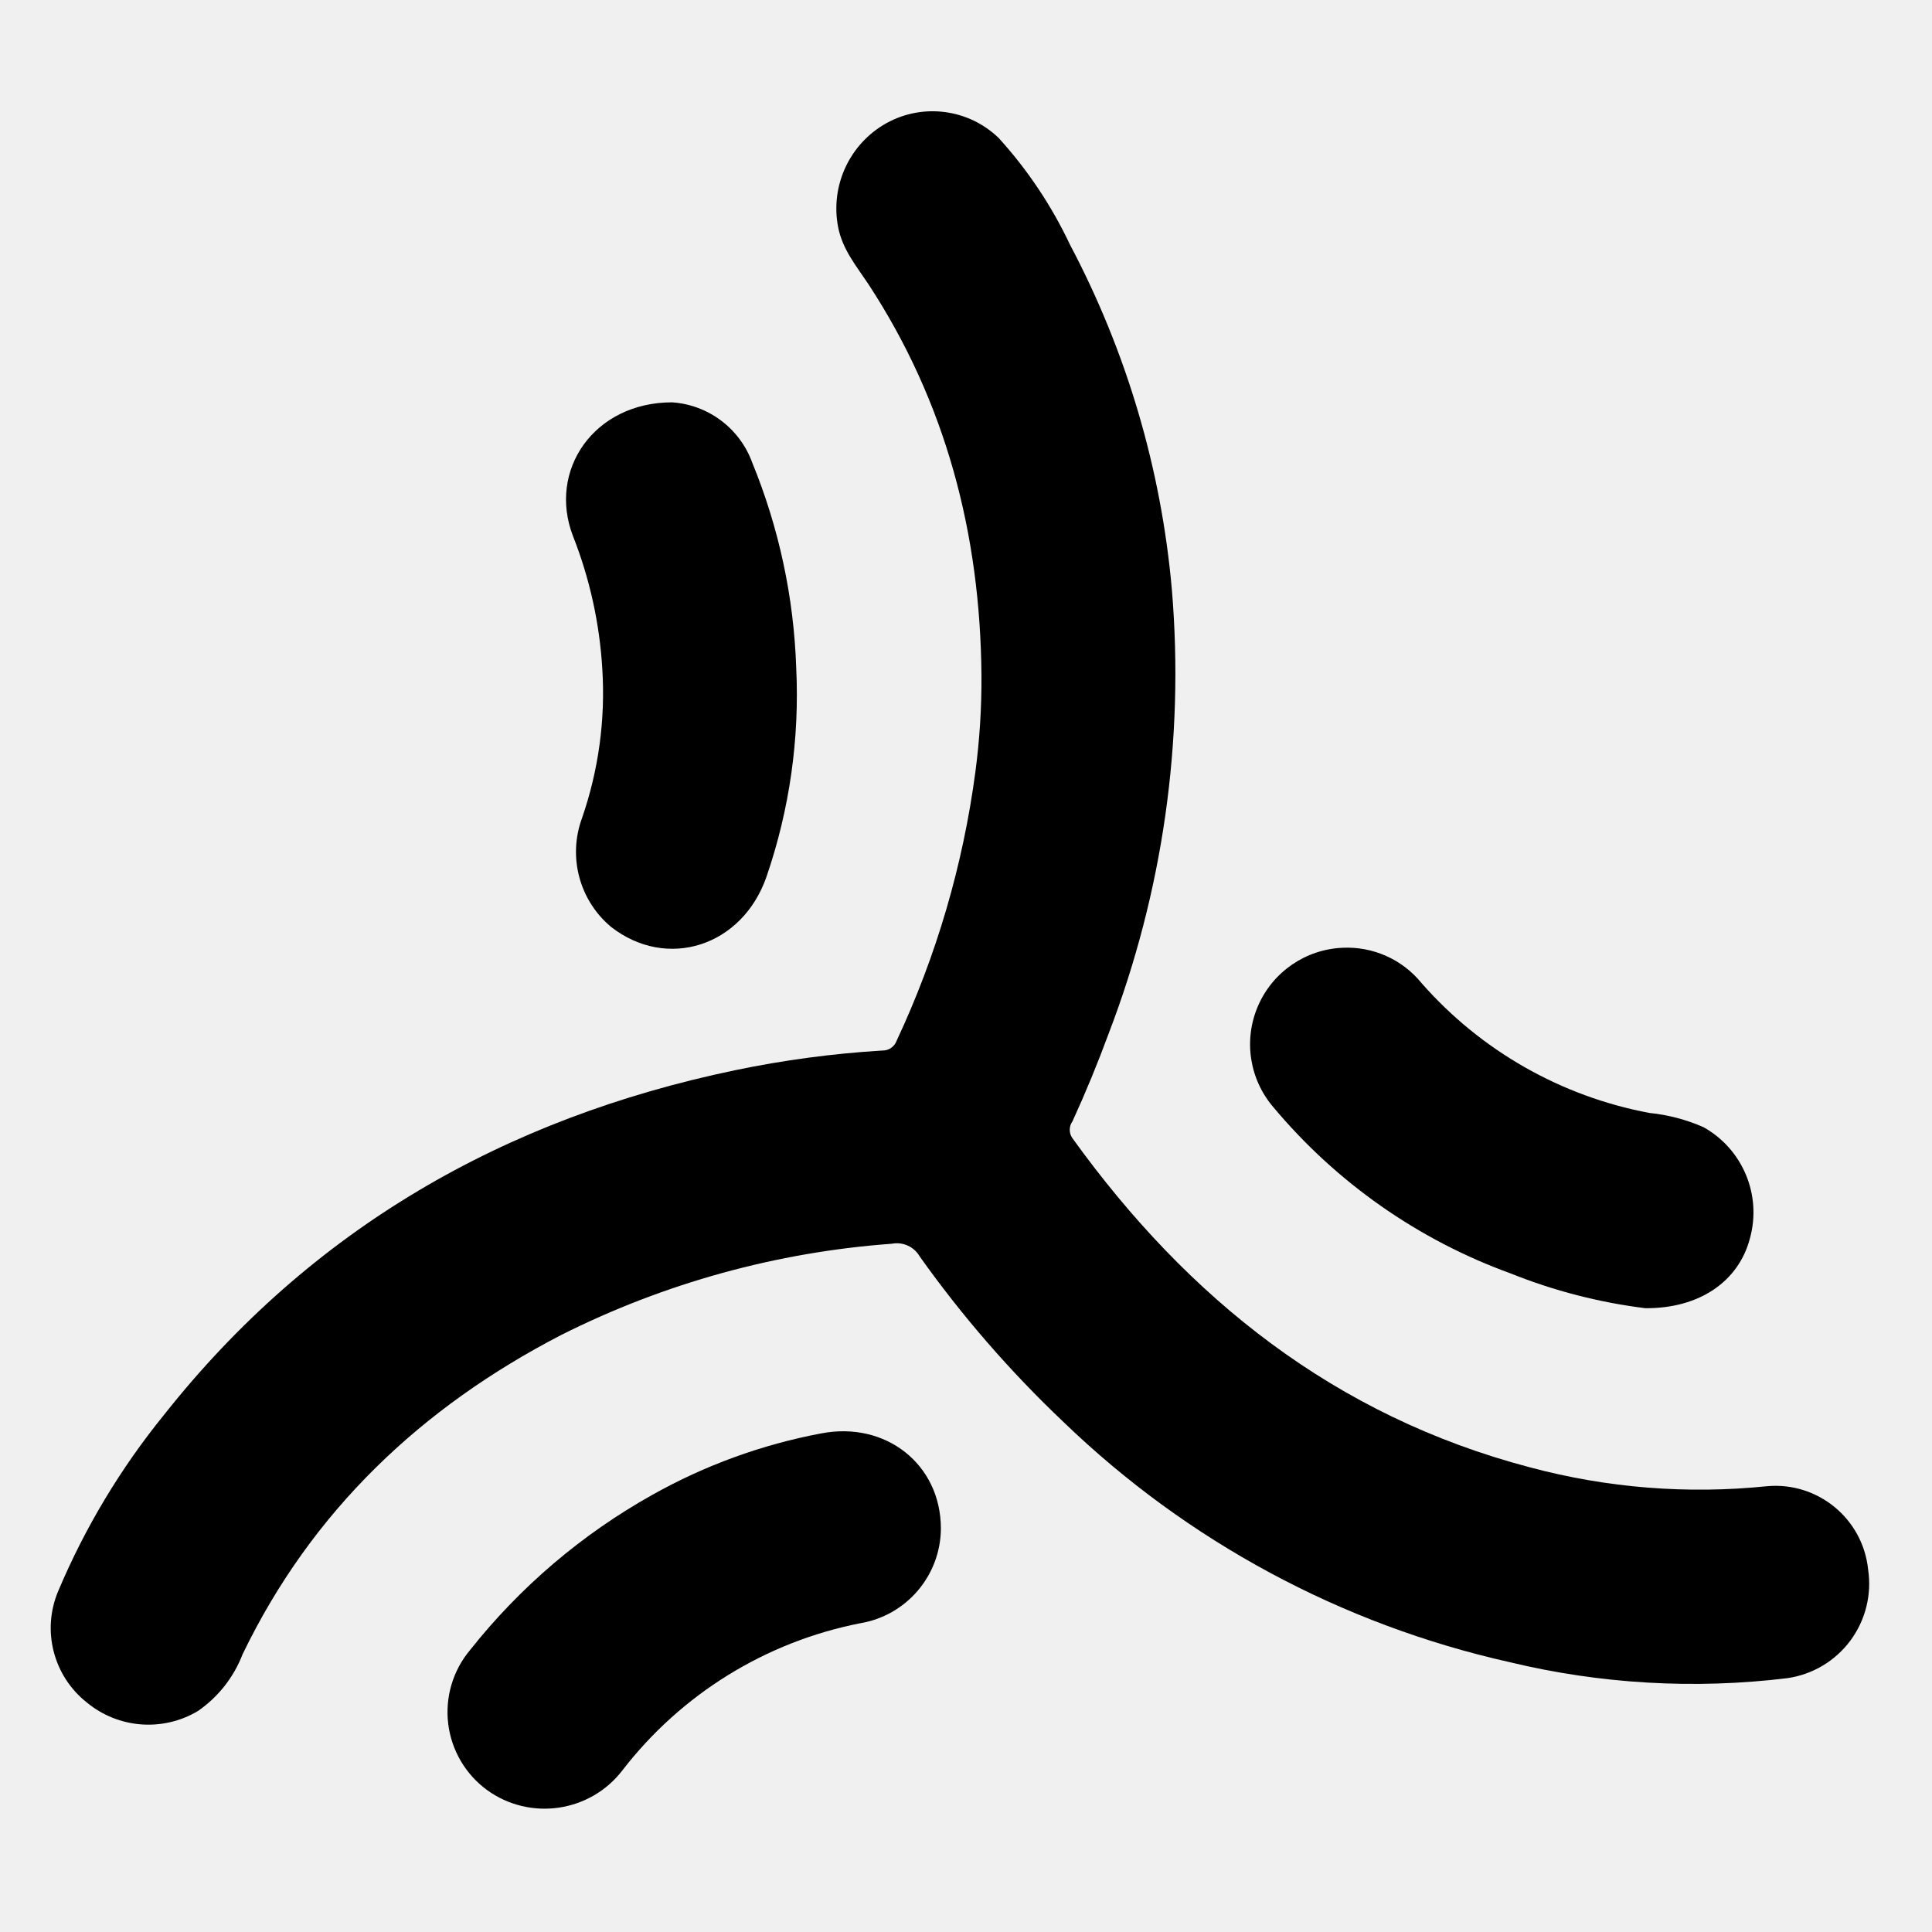
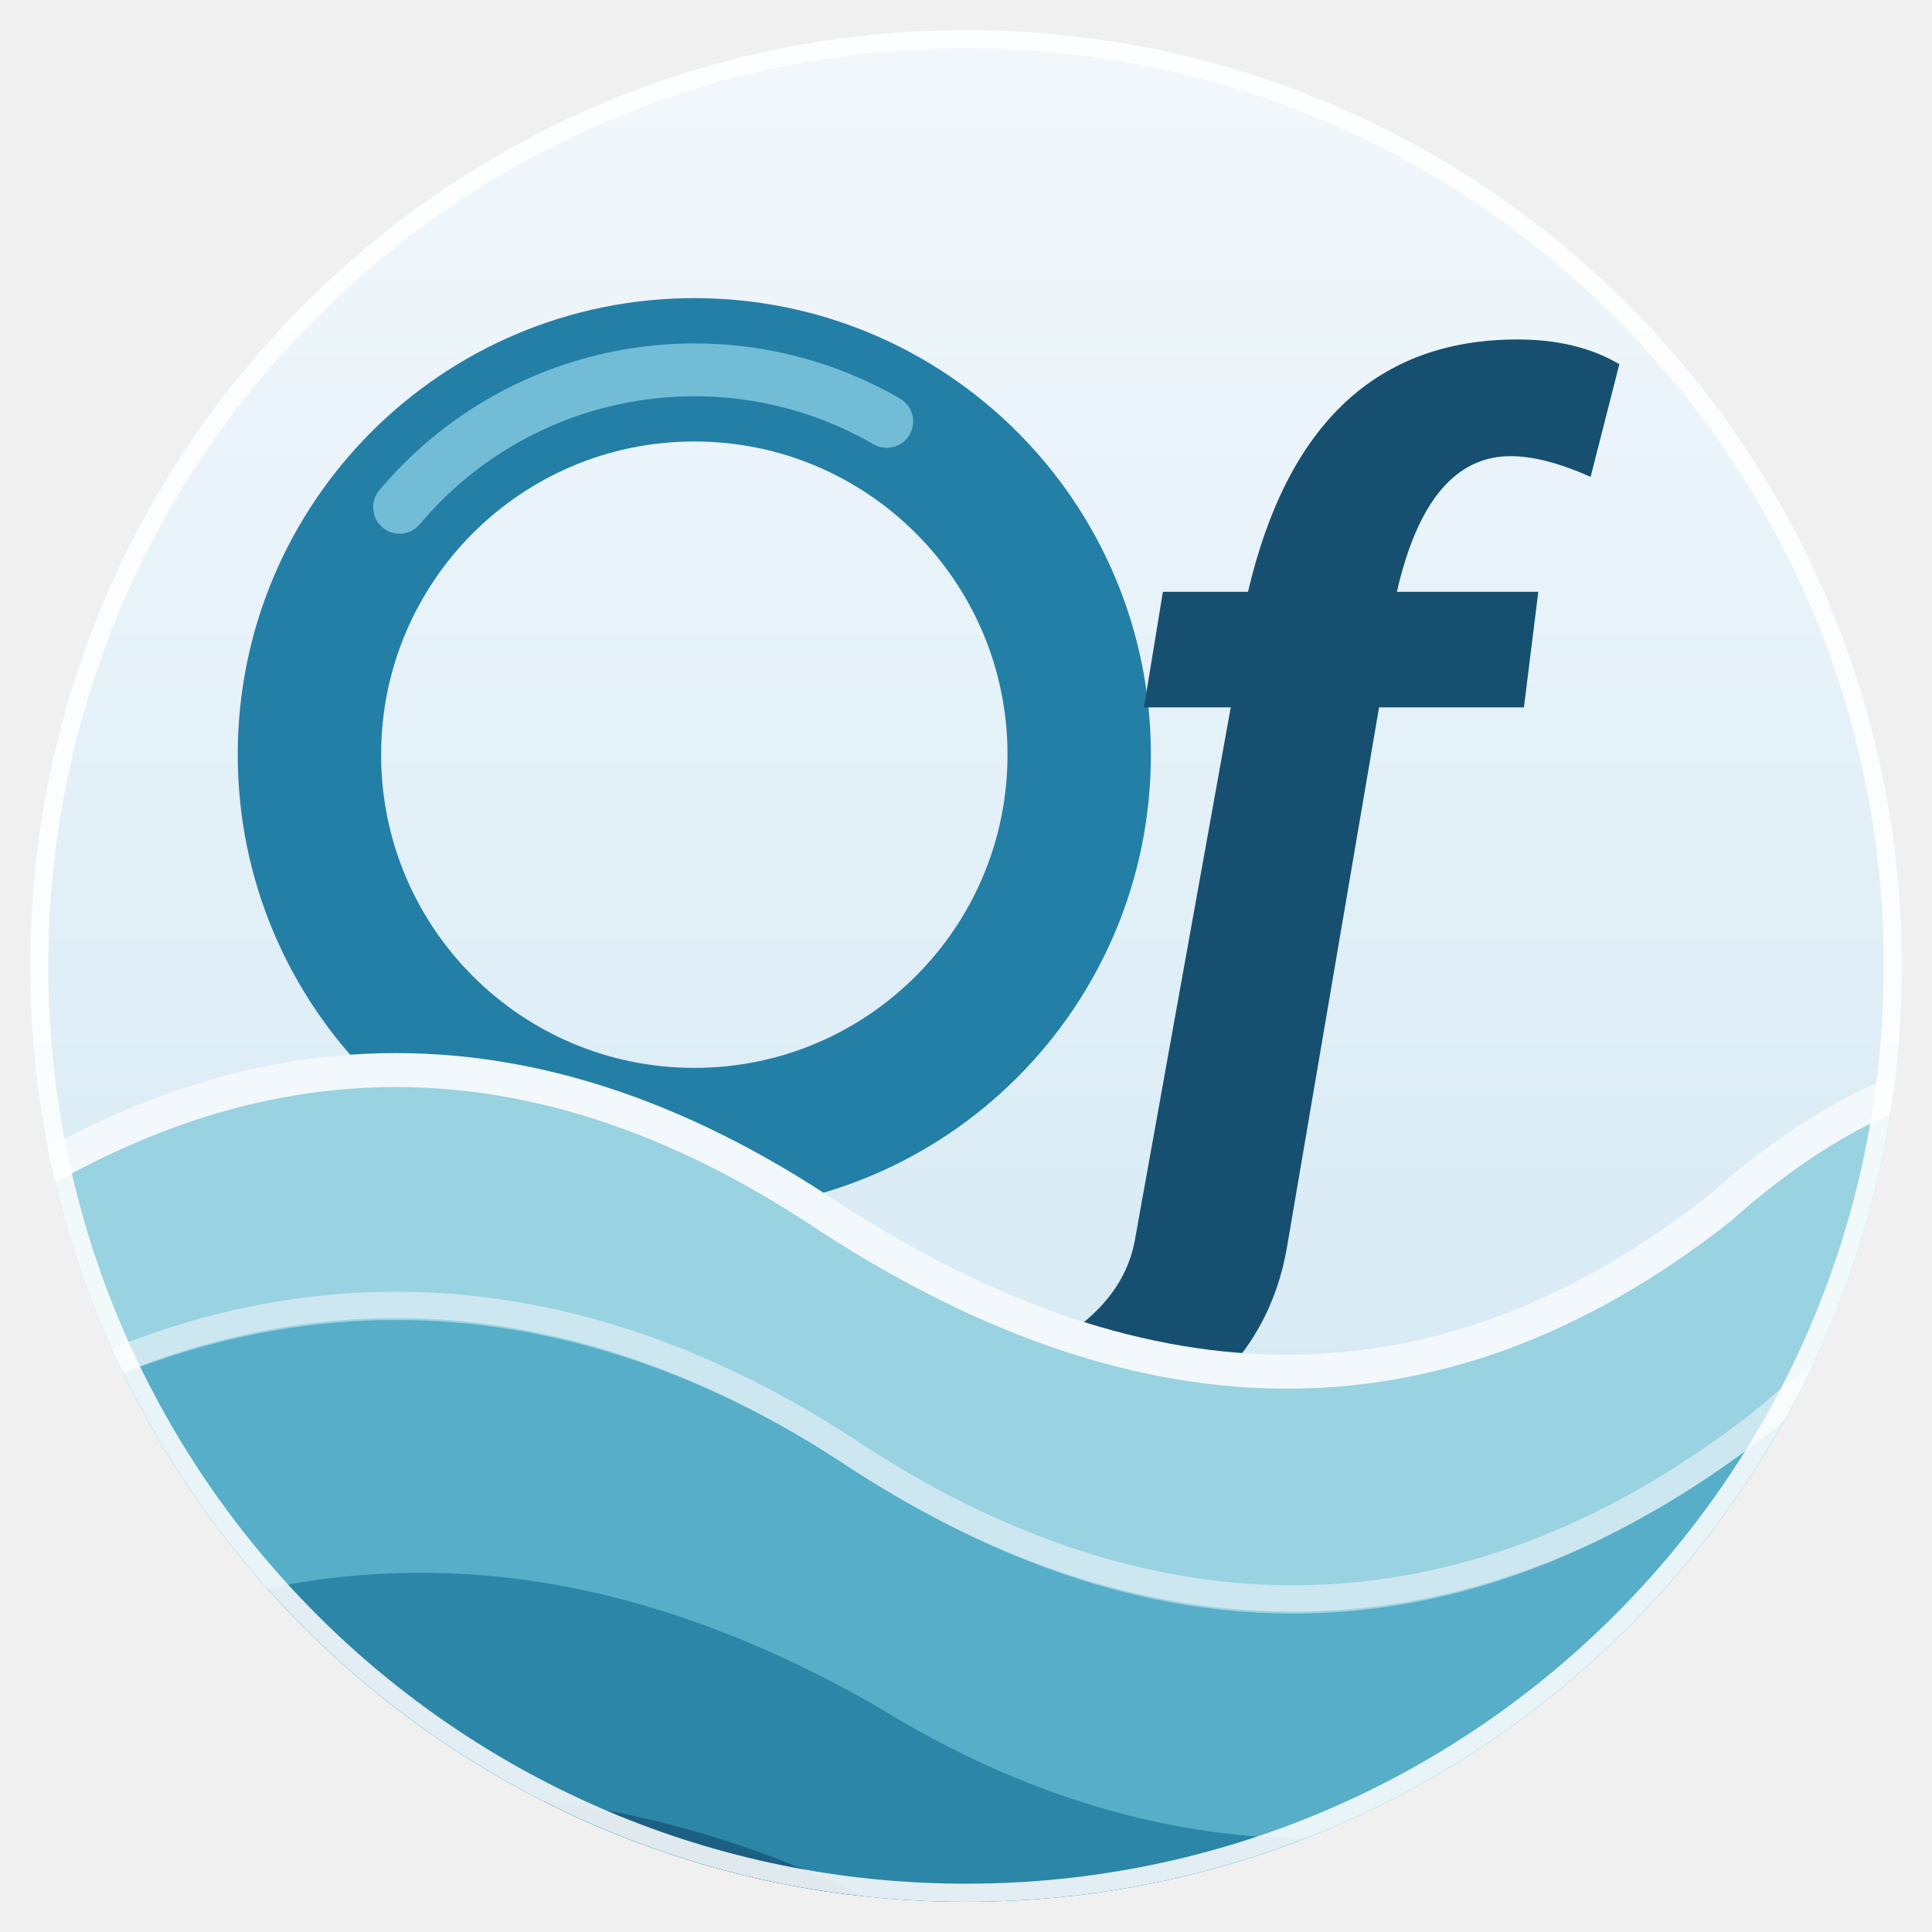
- <svg xmlns="http://www.w3.org/2000/svg" viewBox="0 0 160 160">
-   <path d="M81.28 55.9c-.1-11.67-2.93-22.55-9.37-32.38-1-1.5-2.14-2.86-2.5-4.71a8.1 8.1 0 014-8.61 7.89 7.89 0 019.3 1.23 35.999 35.999 0 015.9 8.83 75.18 75.18 0 018.44 28.58 83.211 83.211 0 01-5.23 36.74 102.983 102.983 0 01-3 7.28 1.2 1.2 0 000 1.41c9.58 13.3 21.76 23 37.85 27.24a54.37 54.37 0 0019.68 1.57 7.72 7.72 0 018.36 6.9 7.903 7.903 0 01-6.7 9 64.744 64.744 0 01-23-1.33 77.68 77.68 0 01-36.93-19.88 93.628 93.628 0 01-11.91-13.71 2.18 2.18 0 00-2.3-1.06 72.744 72.744 0 00-27.38 7.55c-11.6 6-20.67 14.58-26.4 26.45a10.134 10.134 0 01-3.7 4.7 8 8 0 01-9.19-.7 7.86 7.86 0 01-2.36-9.28 60.324 60.324 0 018.72-14.52c12.2-15.43 28.21-24.59 47.32-28.57A85.085 85.085 0 0173.07 87c.524.015 1-.307 1.18-.8a76.06 76.06 0 006.53-22.3c.351-2.652.518-5.325.5-8z" fill="currentColor" />
-   <path d="M136.26 108.34a44.742 44.742 0 01-11.13-2.87 46.108 46.108 0 01-19.66-13.76 8 8 0 015.72-13.22 7.93 7.93 0 016.54 2.93 33.27 33.27 0 0018.87 10.75c1.546.155 3.058.553 4.48 1.18a8.08 8.08 0 013.84 9.21c-.92 3.52-4.13 5.81-8.66 5.78zm-80.6-75.02a7.61 7.61 0 016.64 5 49.139 49.139 0 013.64 17 46.33 46.33 0 01-2.46 17.28c-2 5.77-8.24 7.79-12.89 4.15a8.1 8.1 0 01-2.39-9 31.679 31.679 0 001.68-12.36 35.77 35.77 0 00-2.43-11c-2.1-5.45 1.75-11.07 8.21-11.07zm22.26 93.25a8 8 0 01-6.68 7.86 32.88 32.88 0 00-19.7 12.19 8.13 8.13 0 01-11.21 1.62 8 8 0 01-1.41-11.58A51.043 51.043 0 0154 123.81a45.842 45.842 0 0114-5.1c5.35-1.04 9.91 2.56 9.92 7.86z" fill="currentColor" />
+ <svg xmlns="http://www.w3.org/2000/svg" viewBox="0 0 128 128" role="img" aria-labelledby="title desc">
+   <defs>
+     <linearGradient id="morning" x1="64" y1="0" x2="64" y2="128" gradientUnits="userSpaceOnUse">
+       <stop stop-color="#F3F8FC" />
+       <stop offset="1" stop-color="#CDE5F2" />
+     </linearGradient>
+     <clipPath id="ofDisc">
+       <circle cx="64" cy="64" r="62" />
+     </clipPath>
+   </defs>
+   <circle cx="64" cy="64" r="62" fill="url(#morning)" />
+   <g clip-path="url(#ofDisc)">
+     <circle cx="46" cy="50" r="25.5" fill="none" stroke="#247FA7" stroke-width="9.5" />
+     <path d="M26.47 33.61A25.5 25.5 0 0 1 58.75 27.92" fill="none" stroke="#72BCD6" stroke-width="3.5" stroke-linecap="round" />
+     <g transform="translate(70 80) scale(.03808594 -.03808594)" fill="#174F70">
+       <path d="M929 1271Q848 1307 790 1307Q646 1307 592 1071H838L813 870H561L401 -68Q375 -221 260 -320Q145 -419 -9 -420L-62 -254Q9 -238 66 -183Q123 -128 136 -58L303 870H152L185 1071H333Q436 1510 802 1510Q906 1510 979 1467Z" />
+     </g>
+     <path d="M-9 87C13 68 34 68 54 81C75 95 95 96 114 81C124 72 134 70 141 71V140H-9Z" fill="#99D2E1" />
+     <path d="M-9 86C13 67 34 67 54 80C75 94 95 95 114 80C124 71 134 69 141 70" fill="none" stroke="#F2F8FB" stroke-width="2.25" />
+     <path d="M-10 102C13 83 36 84 56 97C77 111 98 110 117 95C126 87 135 85 142 86V140H-10Z" fill="#56AEC8" />
+     <path d="M-10 101C13 82 36 83 56 96C77 110 98 109 117 94C126 86 135 84 142 85" fill="none" stroke="#CDE7F0" stroke-width="1.75" />
+     <path d="M-9 118C15 100 37 101 58 113C79 126 100 124 119 111C128 104 136 102 142 103V140H-9Z" fill="#2C86A8" />
+     <path d="M-9 132C16 115 39 116 60 127C82 139 103 137 121 125C130 119 137 117 143 118V140H-9Z" fill="#1B5F83" />
+   </g>
+   <circle cx="64" cy="64" r="61.4" fill="none" stroke="#FFFFFF" stroke-opacity="0.86" stroke-width="1.2" />
</svg>
